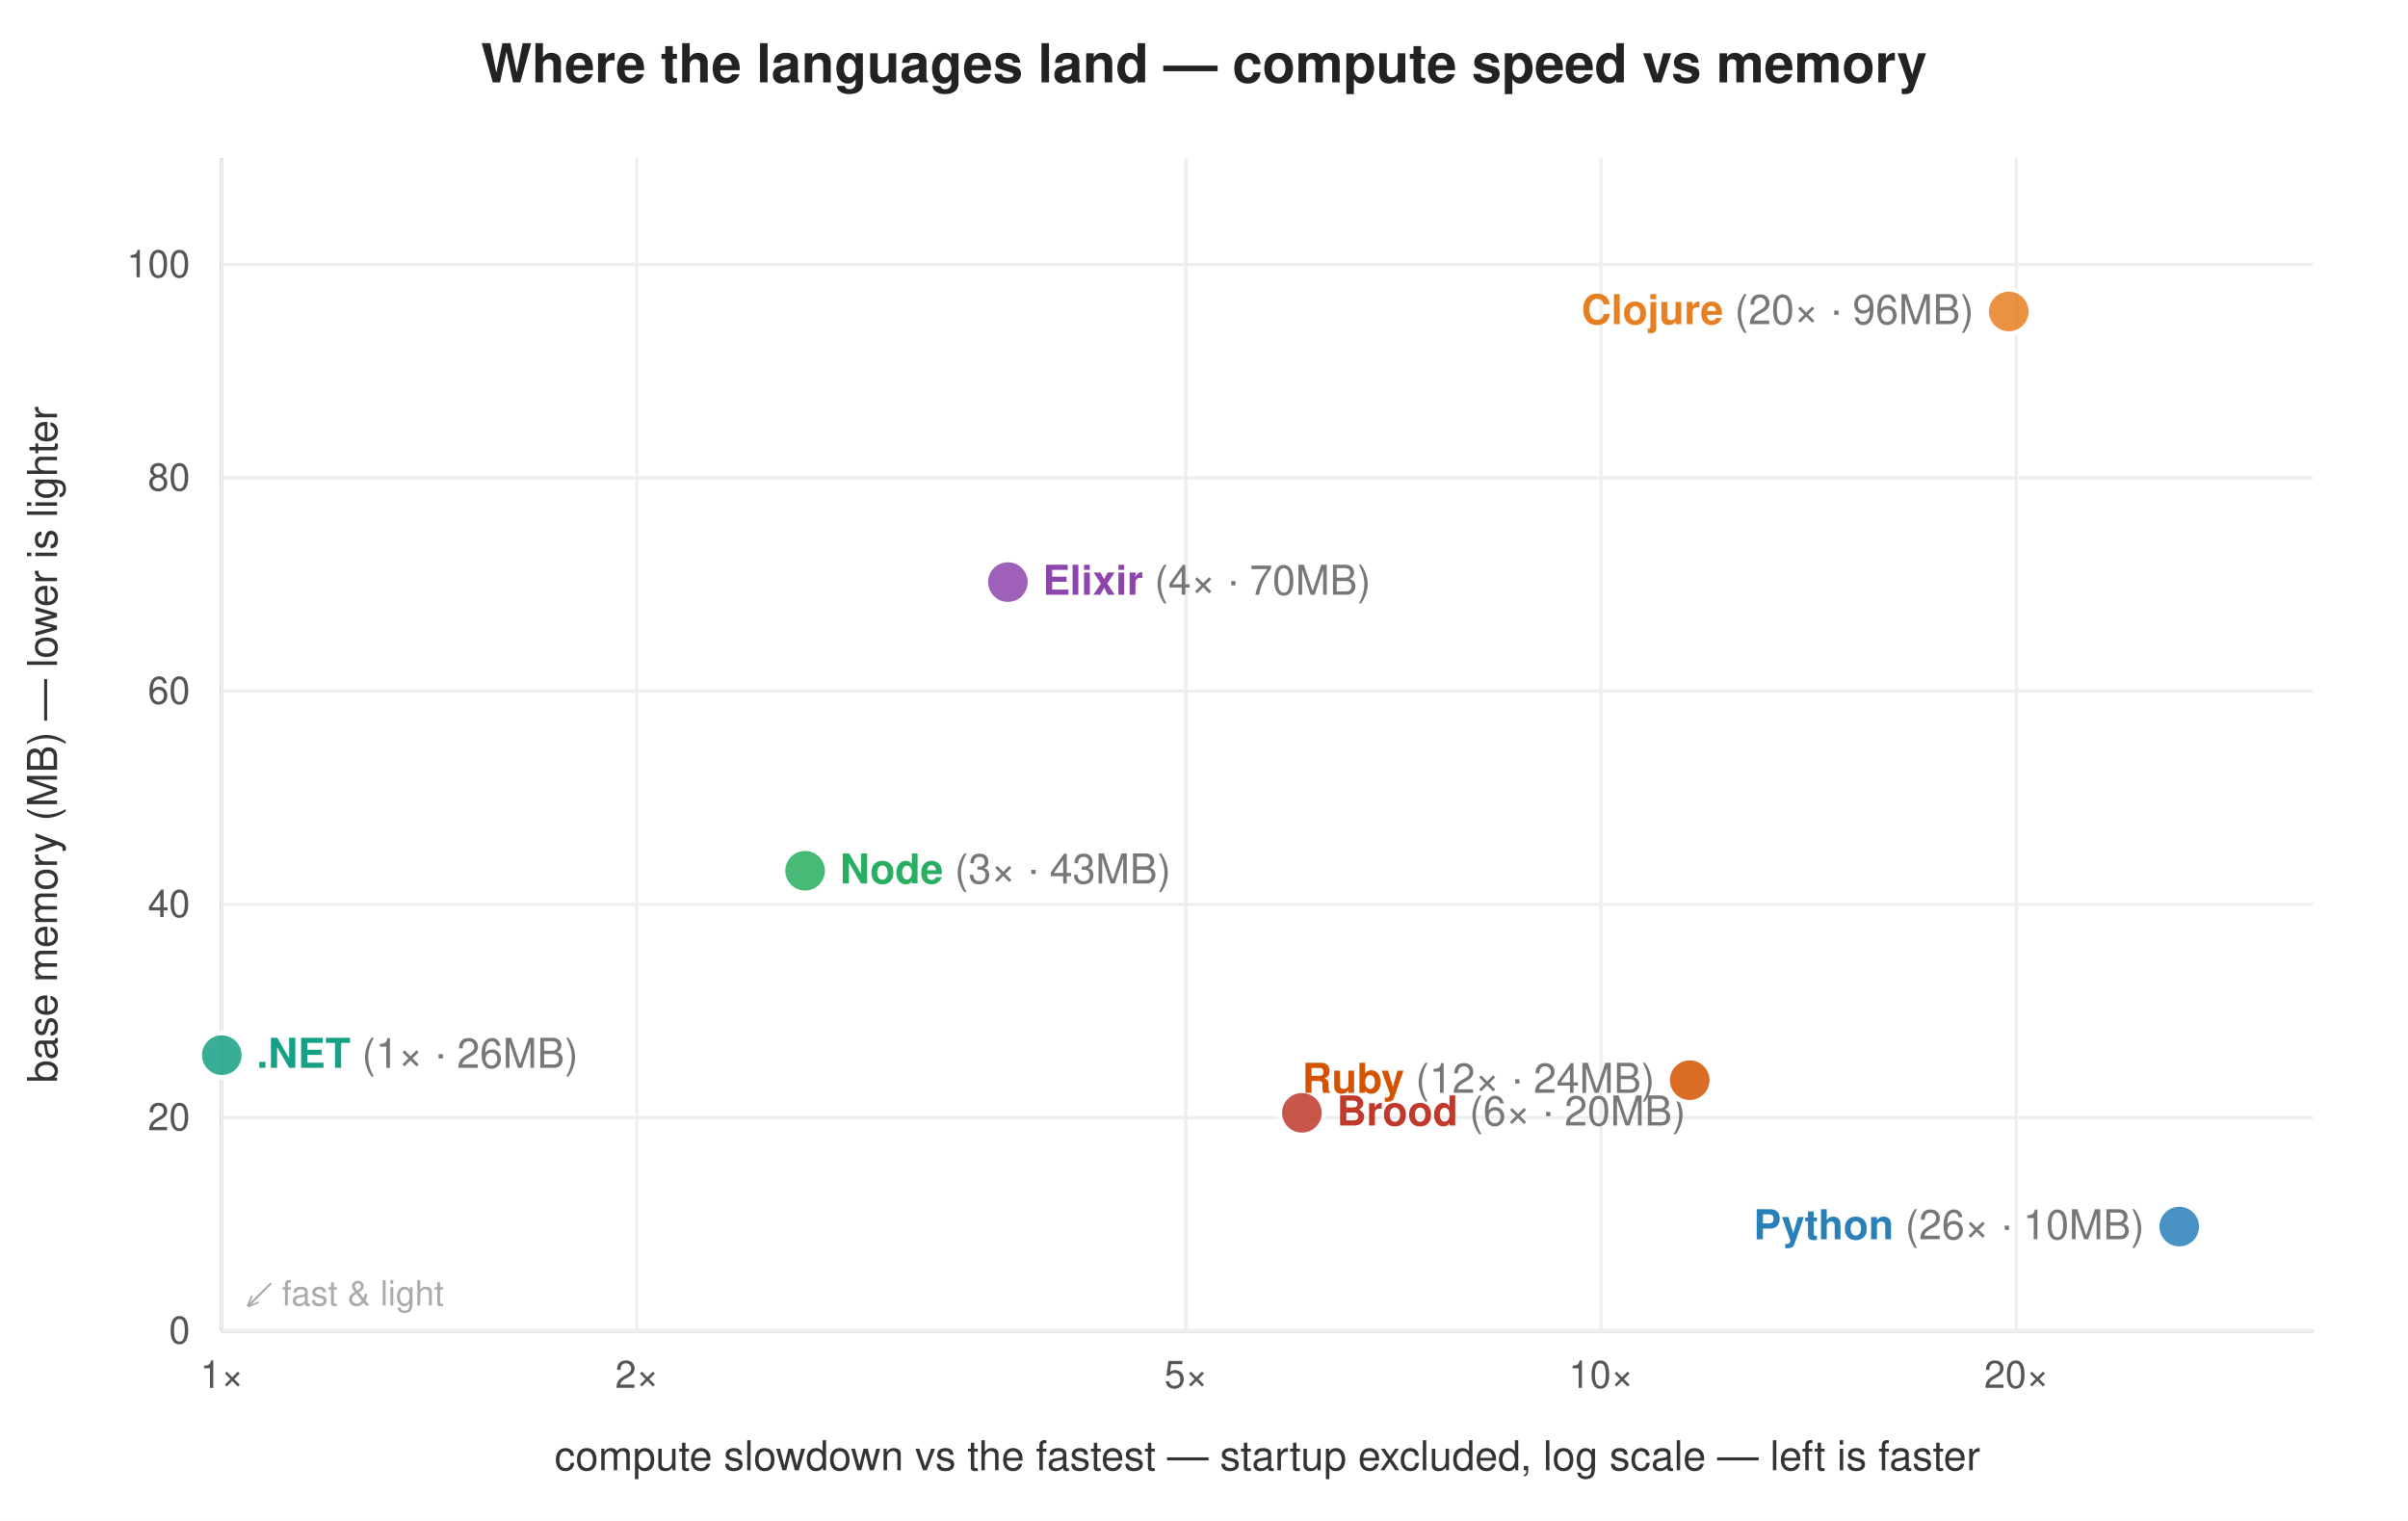
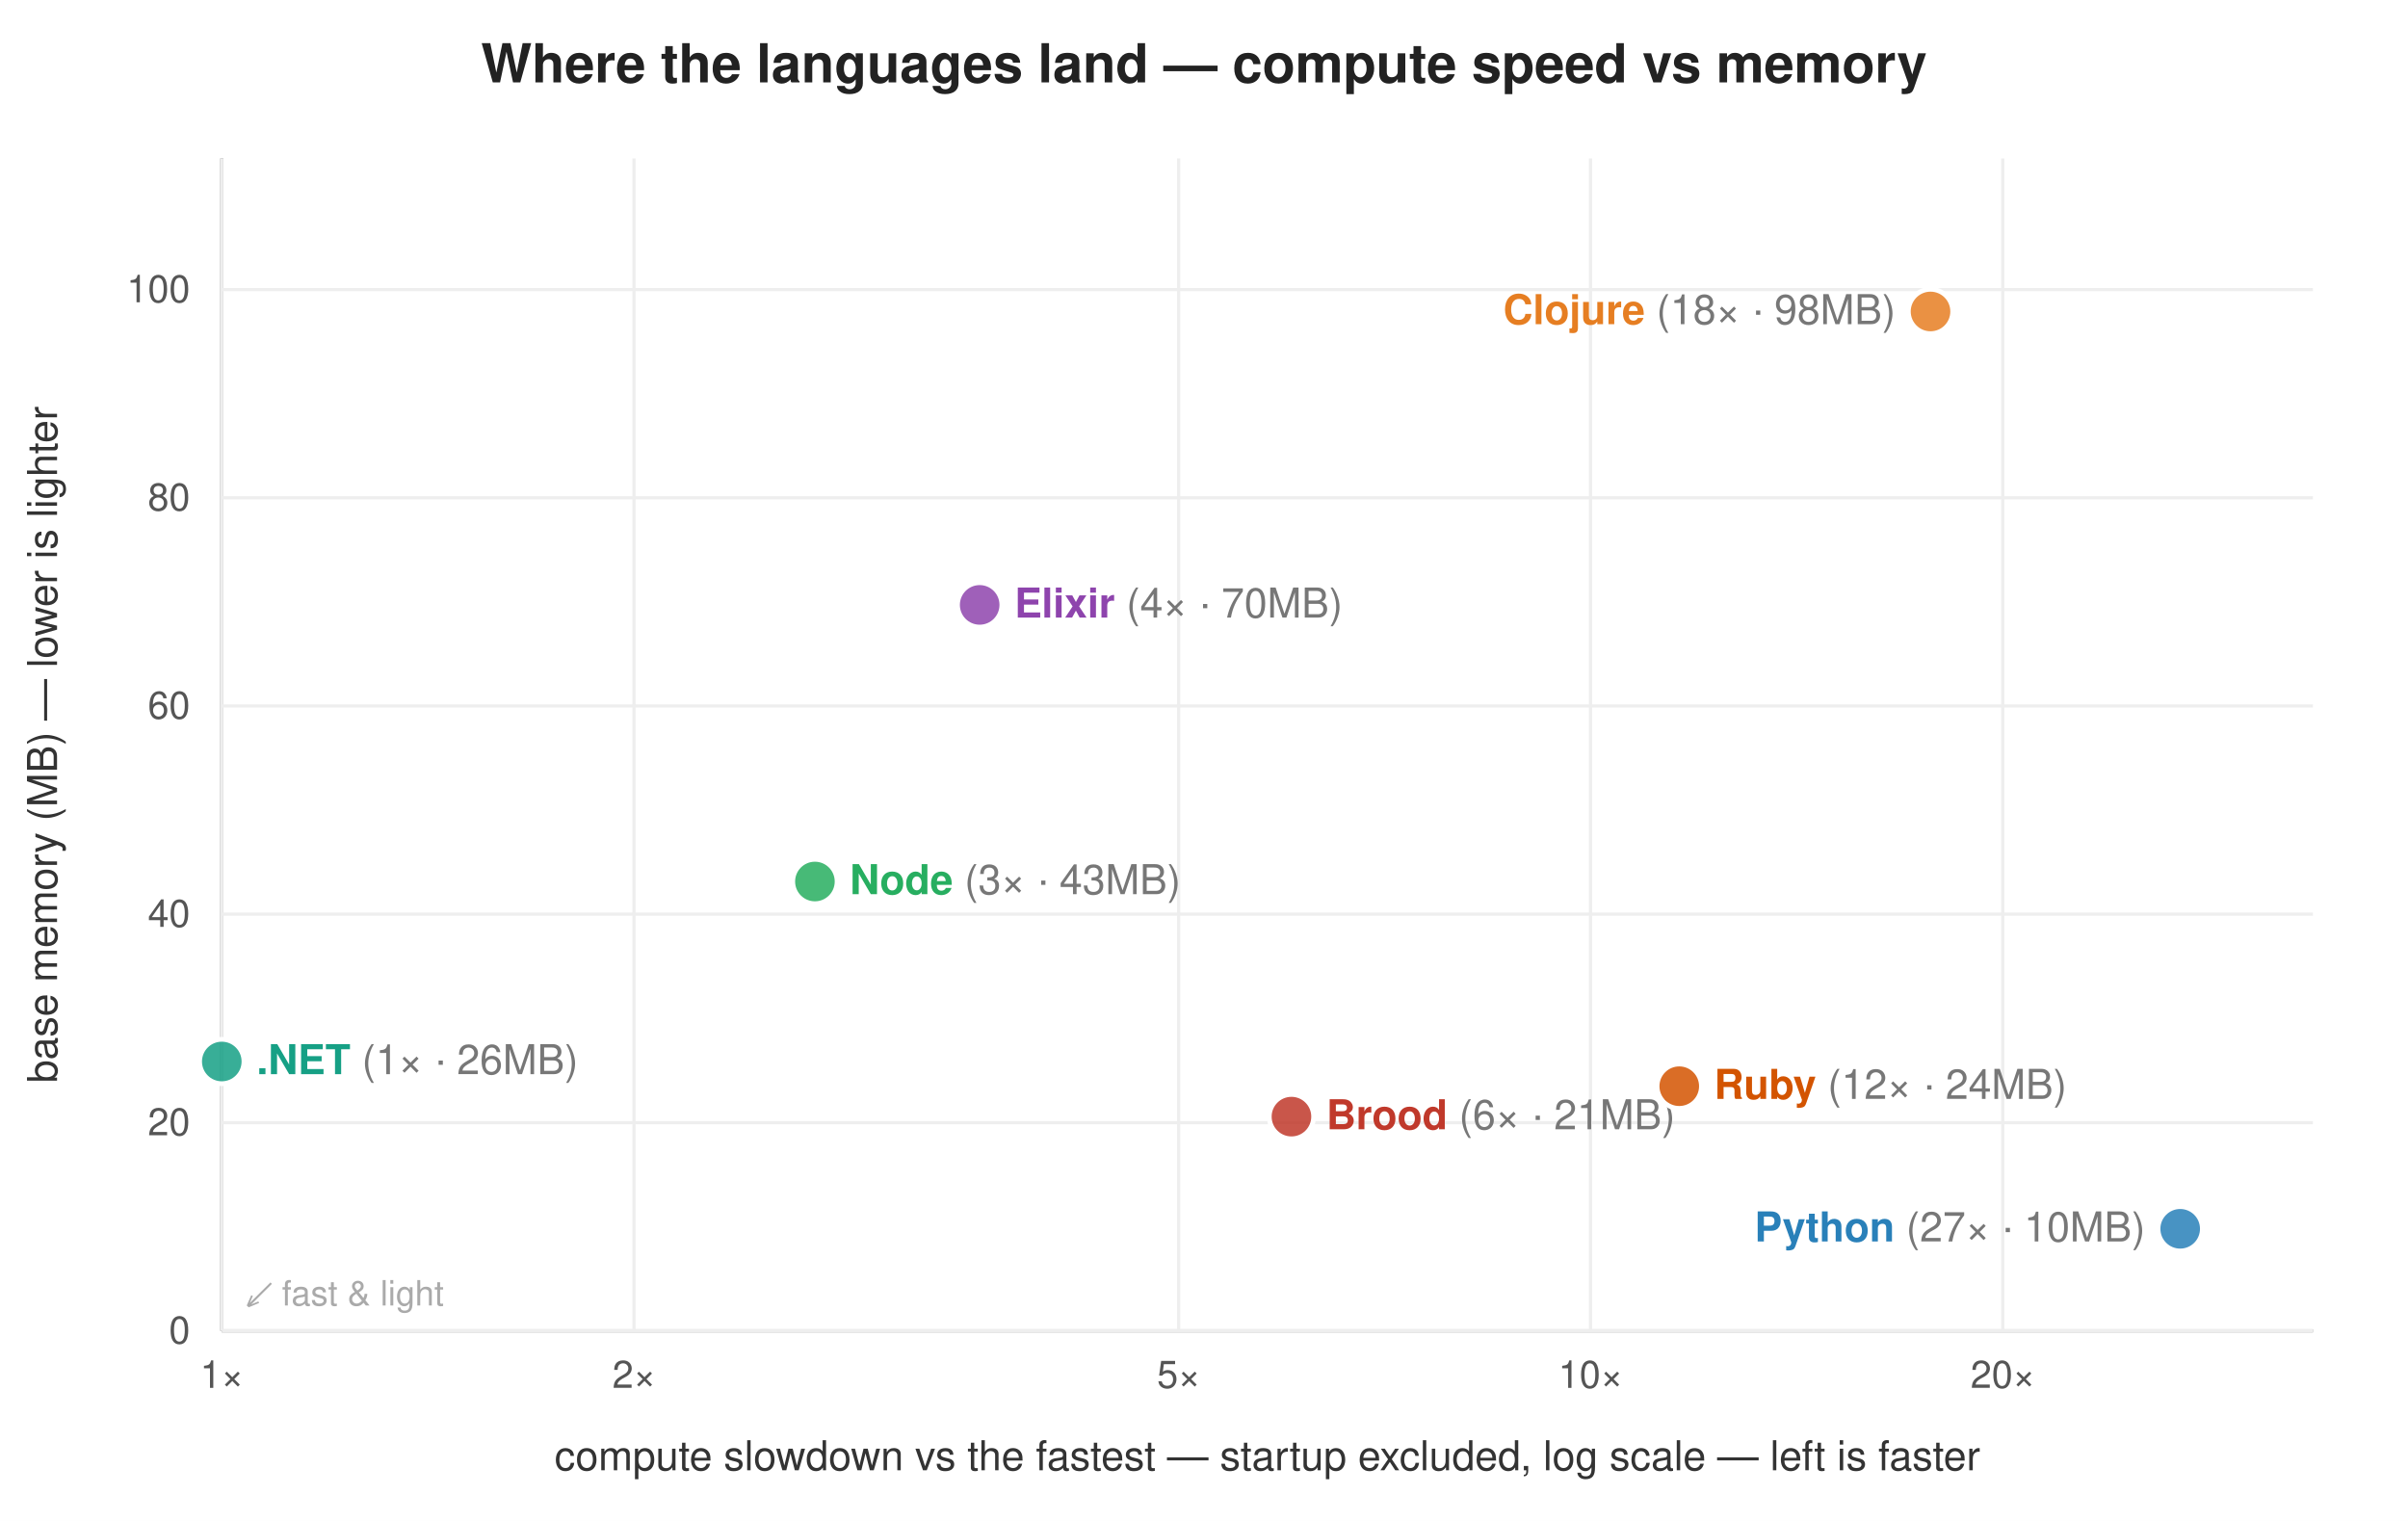
<svg xmlns="http://www.w3.org/2000/svg" width="760" height="480" viewBox="0 0 760 480" font-family="system-ui,Segoe UI,Helvetica,Arial,sans-serif">
  <rect width="760" height="480" fill="#ffffff" />
  <text x="380.0" y="26" text-anchor="middle" font-size="17" font-weight="700" fill="#222">Where the languages land — compute speed vs memory</text>
  <line x1="70" y1="420" x2="730" y2="420" stroke="#888" stroke-width="1" />
  <line x1="70" y1="50" x2="70" y2="420" stroke="#888" stroke-width="1" />
  <line x1="70.0" y1="50" x2="70.0" y2="420" stroke="#eee" stroke-width="1" />
  <text x="70.0" y="438" text-anchor="middle" font-size="12" fill="#555">1×</text>
-   <line x1="201.0" y1="50" x2="201.0" y2="420" stroke="#eee" stroke-width="1" />
-   <text x="201.0" y="438" text-anchor="middle" font-size="12" fill="#555">2×</text>
-   <line x1="374.3" y1="50" x2="374.3" y2="420" stroke="#eee" stroke-width="1" />
-   <text x="374.3" y="438" text-anchor="middle" font-size="12" fill="#555">5×</text>
-   <line x1="505.3" y1="50" x2="505.3" y2="420" stroke="#eee" stroke-width="1" />
-   <text x="505.3" y="438" text-anchor="middle" font-size="12" fill="#555">10×</text>
-   <line x1="636.4" y1="50" x2="636.4" y2="420" stroke="#eee" stroke-width="1" />
-   <text x="636.4" y="438" text-anchor="middle" font-size="12" fill="#555">20×</text>
+   <line x1="200.1" y1="50" x2="200.1" y2="420" stroke="#eee" stroke-width="1" />
+   <text x="200.1" y="438" text-anchor="middle" font-size="12" fill="#555">2×</text>
+   <line x1="372.0" y1="50" x2="372.0" y2="420" stroke="#eee" stroke-width="1" />
+   <text x="372.0" y="438" text-anchor="middle" font-size="12" fill="#555">5×</text>
+   <line x1="502.0" y1="50" x2="502.0" y2="420" stroke="#eee" stroke-width="1" />
+   <text x="502.0" y="438" text-anchor="middle" font-size="12" fill="#555">10×</text>
+   <line x1="632.1" y1="50" x2="632.1" y2="420" stroke="#eee" stroke-width="1" />
+   <text x="632.1" y="438" text-anchor="middle" font-size="12" fill="#555">20×</text>
  <line x1="70" y1="420.0" x2="730" y2="420.0" stroke="#eee" stroke-width="1" />
  <text x="60" y="424.0" text-anchor="end" font-size="12" fill="#555">0</text>
-   <line x1="70" y1="352.7" x2="730" y2="352.7" stroke="#eee" stroke-width="1" />
-   <text x="60" y="356.7" text-anchor="end" font-size="12" fill="#555">20</text>
-   <line x1="70" y1="285.4" x2="730" y2="285.4" stroke="#eee" stroke-width="1" />
-   <text x="60" y="289.4" text-anchor="end" font-size="12" fill="#555">40</text>
-   <line x1="70" y1="218.1" x2="730" y2="218.1" stroke="#eee" stroke-width="1" />
-   <text x="60" y="222.1" text-anchor="end" font-size="12" fill="#555">60</text>
-   <line x1="70" y1="150.8" x2="730" y2="150.8" stroke="#eee" stroke-width="1" />
-   <text x="60" y="154.8" text-anchor="end" font-size="12" fill="#555">80</text>
-   <line x1="70" y1="83.5" x2="730" y2="83.5" stroke="#eee" stroke-width="1" />
-   <text x="60" y="87.5" text-anchor="end" font-size="12" fill="#555">100</text>
+   <line x1="70" y1="354.3" x2="730" y2="354.3" stroke="#eee" stroke-width="1" />
+   <text x="60" y="358.3" text-anchor="end" font-size="12" fill="#555">20</text>
+   <line x1="70" y1="288.5" x2="730" y2="288.5" stroke="#eee" stroke-width="1" />
+   <text x="60" y="292.5" text-anchor="end" font-size="12" fill="#555">40</text>
+   <line x1="70" y1="222.8" x2="730" y2="222.8" stroke="#eee" stroke-width="1" />
+   <text x="60" y="226.8" text-anchor="end" font-size="12" fill="#555">60</text>
+   <line x1="70" y1="157.1" x2="730" y2="157.1" stroke="#eee" stroke-width="1" />
+   <text x="60" y="161.1" text-anchor="end" font-size="12" fill="#555">80</text>
+   <line x1="70" y1="91.4" x2="730" y2="91.4" stroke="#eee" stroke-width="1" />
+   <text x="60" y="95.4" text-anchor="end" font-size="12" fill="#555">100</text>
  <text x="400.0" y="464" text-anchor="middle" font-size="13" fill="#333">compute slowdown vs the fastest — startup excluded, log scale — left is faster</text>
  <text x="18" y="235.0" text-anchor="middle" font-size="13" fill="#333" transform="rotate(-90 18 235.0)">base memory (MB) — lower is lighter</text>
  <text x="78" y="412" font-size="11" fill="#aaa">↙ fast &amp; light</text>
-   <circle cx="687.8" cy="387.1" r="7" fill="#2980b9" fill-opacity="0.85" stroke="#fff" stroke-width="1.5" />
-   <text x="676.8" y="391.1" text-anchor="end" font-size="13" font-weight="600" fill="#2980b9">Python <tspan font-weight="400" fill="#777">(26× · 10MB)</tspan>
+   <circle cx="688.1" cy="387.8" r="7" fill="#2980b9" fill-opacity="0.85" stroke="#fff" stroke-width="1.5" />
+   <text x="677.1" y="391.8" text-anchor="end" font-size="13" font-weight="600" fill="#2980b9">Python <tspan font-weight="400" fill="#777">(27× · 10MB)</tspan>
  </text>
-   <circle cx="410.9" cy="351.2" r="7" fill="#c0392b" fill-opacity="0.85" stroke="#fff" stroke-width="1.5" />
-   <text x="421.9" y="355.2" text-anchor="start" font-size="13" font-weight="600" fill="#c0392b">Brood <tspan font-weight="400" fill="#777">(6× · 20MB)</tspan>
+   <circle cx="407.6" cy="352.4" r="7" fill="#c0392b" fill-opacity="0.85" stroke="#fff" stroke-width="1.5" />
+   <text x="418.6" y="356.4" text-anchor="start" font-size="13" font-weight="600" fill="#c0392b">Brood <tspan font-weight="400" fill="#777">(6× · 21MB)</tspan>
  </text>
-   <circle cx="533.3" cy="340.9" r="7" fill="#d35400" fill-opacity="0.85" stroke="#fff" stroke-width="1.5" />
-   <text x="522.3" y="344.9" text-anchor="end" font-size="13" font-weight="600" fill="#d35400">Ruby <tspan font-weight="400" fill="#777">(12× · 24MB)</tspan>
+   <circle cx="530.0" cy="342.8" r="7" fill="#d35400" fill-opacity="0.85" stroke="#fff" stroke-width="1.5" />
+   <text x="541.0" y="346.8" text-anchor="start" font-size="13" font-weight="600" fill="#d35400">Ruby <tspan font-weight="400" fill="#777">(12× · 24MB)</tspan>
  </text>
-   <circle cx="70.0" cy="333.0" r="7" fill="#16a085" fill-opacity="0.85" stroke="#fff" stroke-width="1.5" />
-   <text x="81.0" y="337.0" text-anchor="start" font-size="13" font-weight="600" fill="#16a085">.NET <tspan font-weight="400" fill="#777">(1× · 26MB)</tspan>
+   <circle cx="70.0" cy="335.0" r="7" fill="#16a085" fill-opacity="0.85" stroke="#fff" stroke-width="1.5" />
+   <text x="81.0" y="339.0" text-anchor="start" font-size="13" font-weight="600" fill="#16a085">.NET <tspan font-weight="400" fill="#777">(1× · 26MB)</tspan>
  </text>
-   <circle cx="254.1" cy="274.8" r="7" fill="#27ae60" fill-opacity="0.85" stroke="#fff" stroke-width="1.5" />
-   <text x="265.1" y="278.8" text-anchor="start" font-size="13" font-weight="600" fill="#27ae60">Node <tspan font-weight="400" fill="#777">(3× · 43MB)</tspan>
+   <circle cx="257.2" cy="278.2" r="7" fill="#27ae60" fill-opacity="0.85" stroke="#fff" stroke-width="1.5" />
+   <text x="268.2" y="282.2" text-anchor="start" font-size="13" font-weight="600" fill="#27ae60">Node <tspan font-weight="400" fill="#777">(3× · 43MB)</tspan>
  </text>
-   <circle cx="318.1" cy="183.7" r="7" fill="#8e44ad" fill-opacity="0.85" stroke="#fff" stroke-width="1.5" />
-   <text x="329.1" y="187.7" text-anchor="start" font-size="13" font-weight="600" fill="#8e44ad">Elixir <tspan font-weight="400" fill="#777">(4× · 70MB)</tspan>
+   <circle cx="309.2" cy="190.9" r="7" fill="#8e44ad" fill-opacity="0.85" stroke="#fff" stroke-width="1.5" />
+   <text x="320.2" y="194.9" text-anchor="start" font-size="13" font-weight="600" fill="#8e44ad">Elixir <tspan font-weight="400" fill="#777">(4× · 70MB)</tspan>
  </text>
-   <circle cx="634.0" cy="98.3" r="7" fill="#e67e22" fill-opacity="0.85" stroke="#fff" stroke-width="1.5" />
-   <text x="623.0" y="102.3" text-anchor="end" font-size="13" font-weight="600" fill="#e67e22">Clojure <tspan font-weight="400" fill="#777">(20× · 96MB)</tspan>
+   <circle cx="609.3" cy="98.3" r="7" fill="#e67e22" fill-opacity="0.85" stroke="#fff" stroke-width="1.5" />
+   <text x="598.3" y="102.3" text-anchor="end" font-size="13" font-weight="600" fill="#e67e22">Clojure <tspan font-weight="400" fill="#777">(18× · 98MB)</tspan>
  </text>
</svg>
